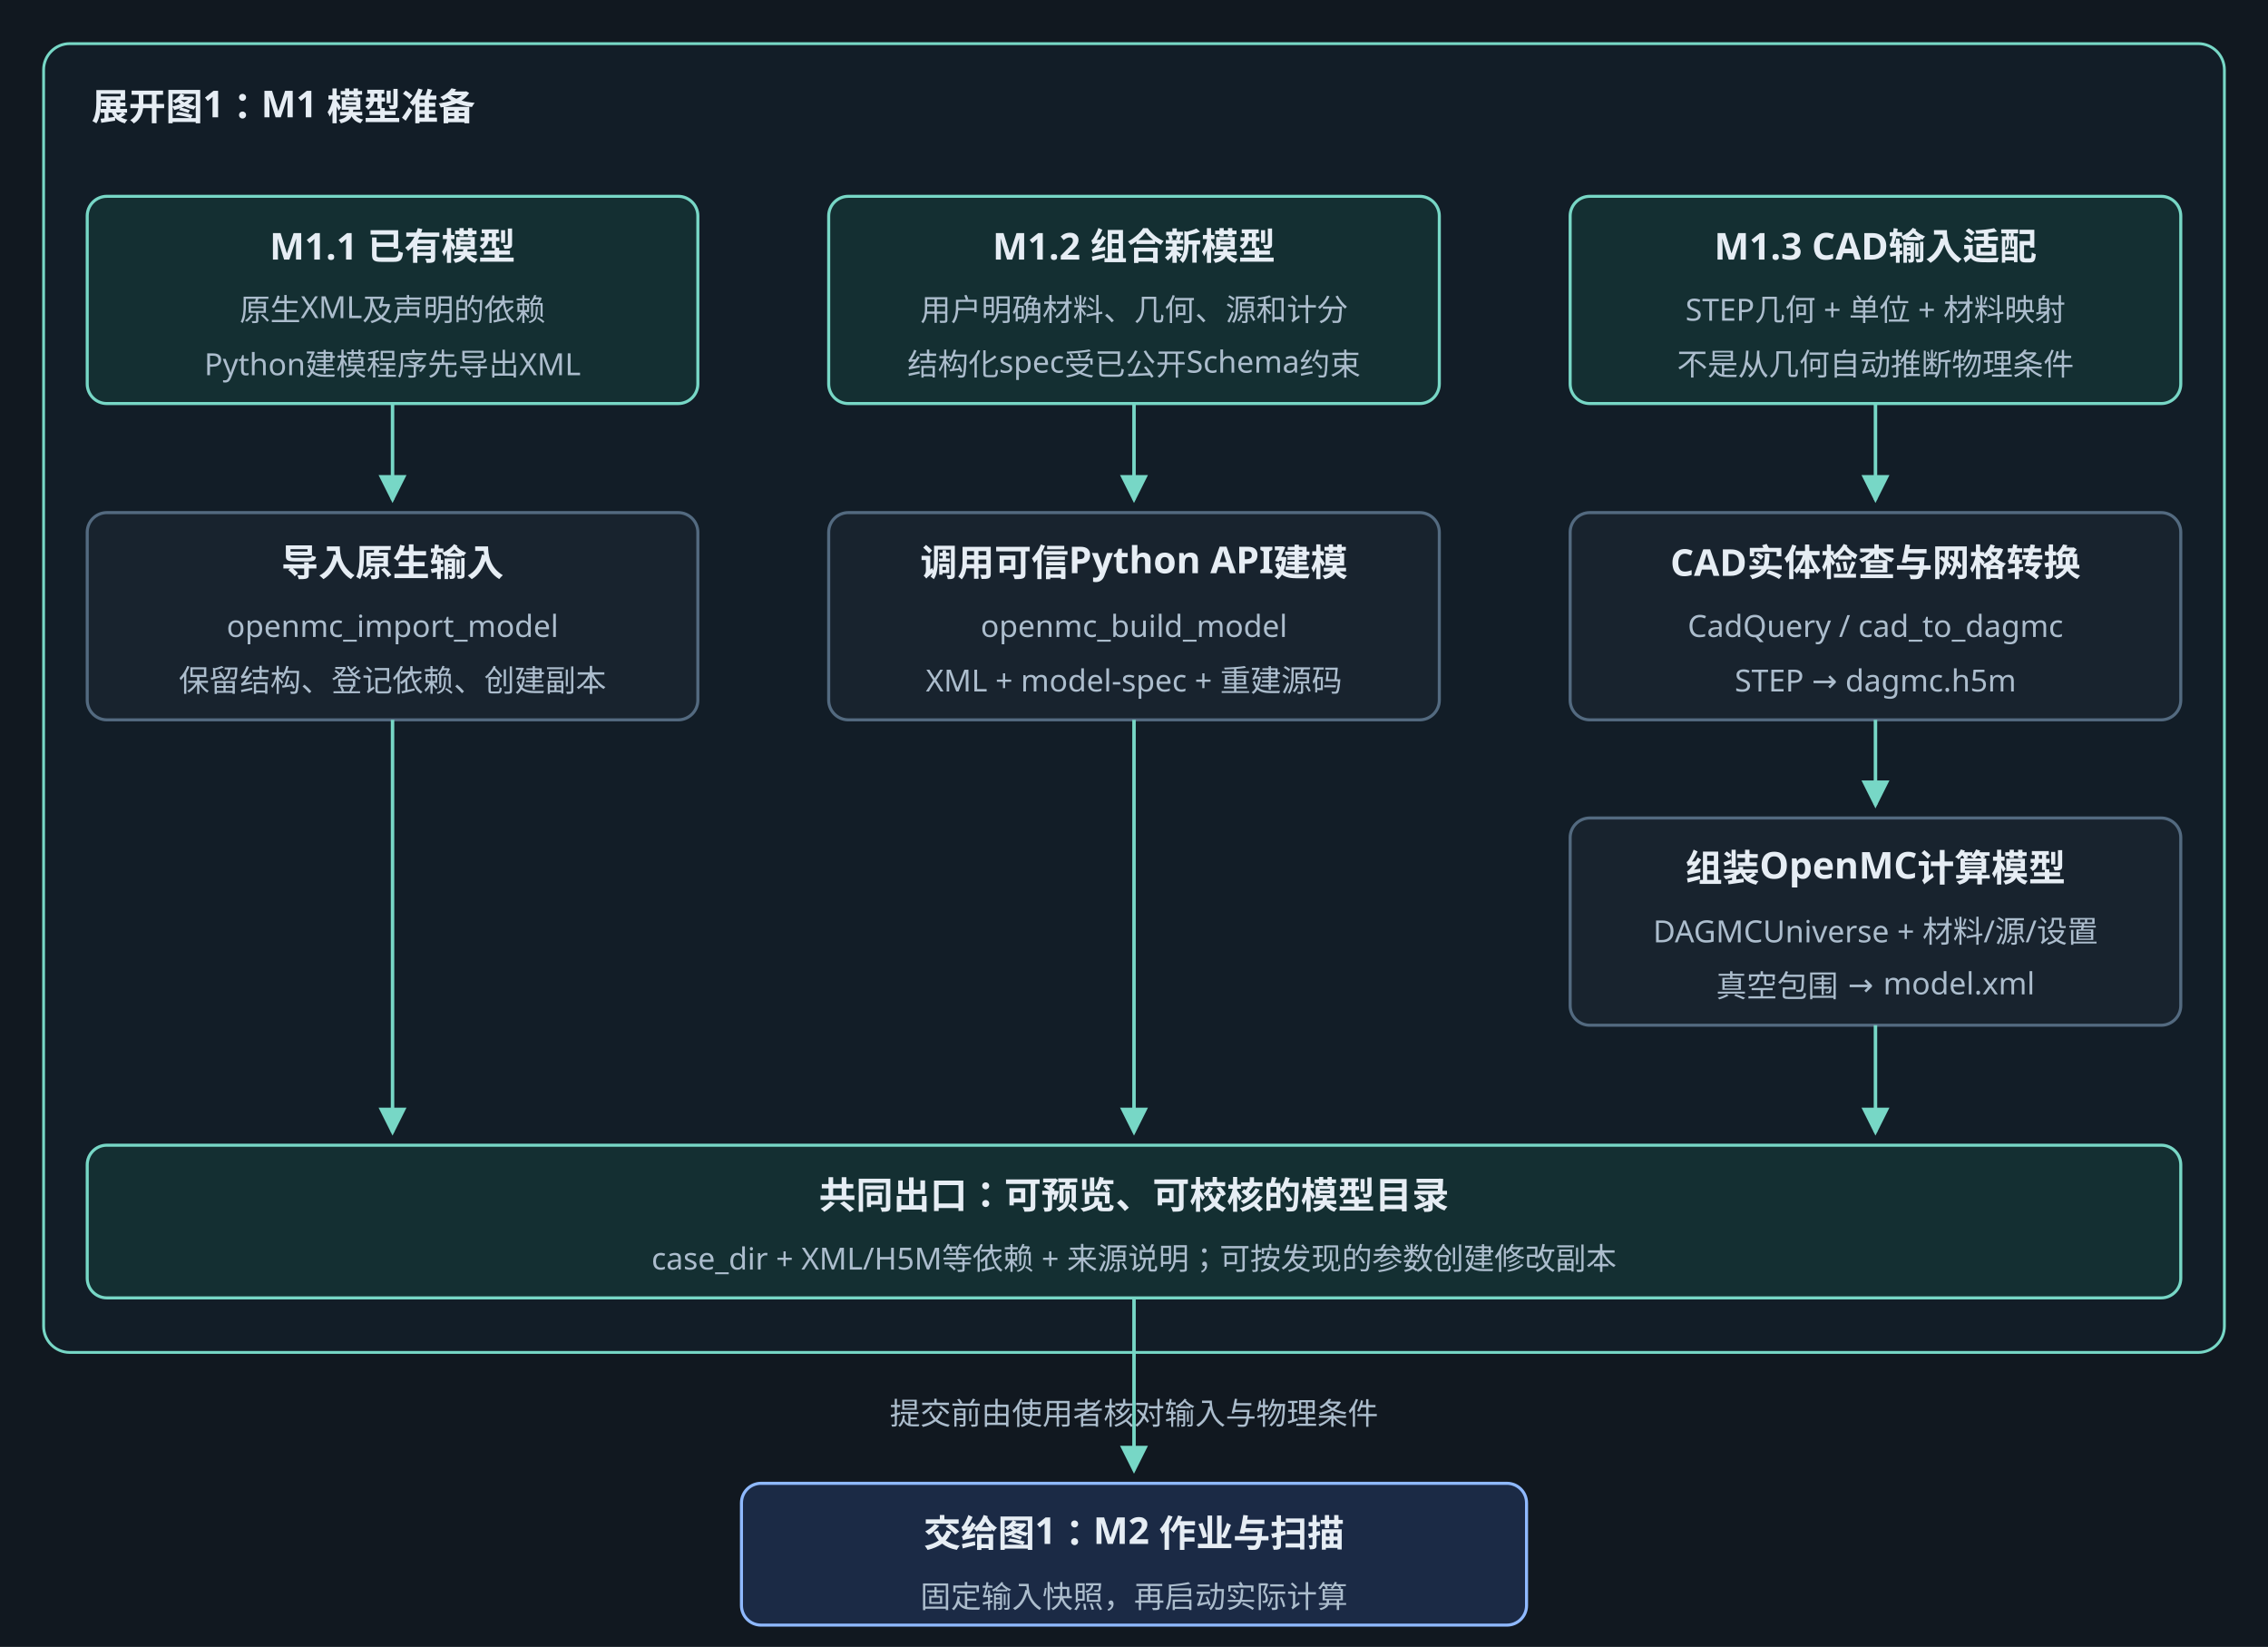
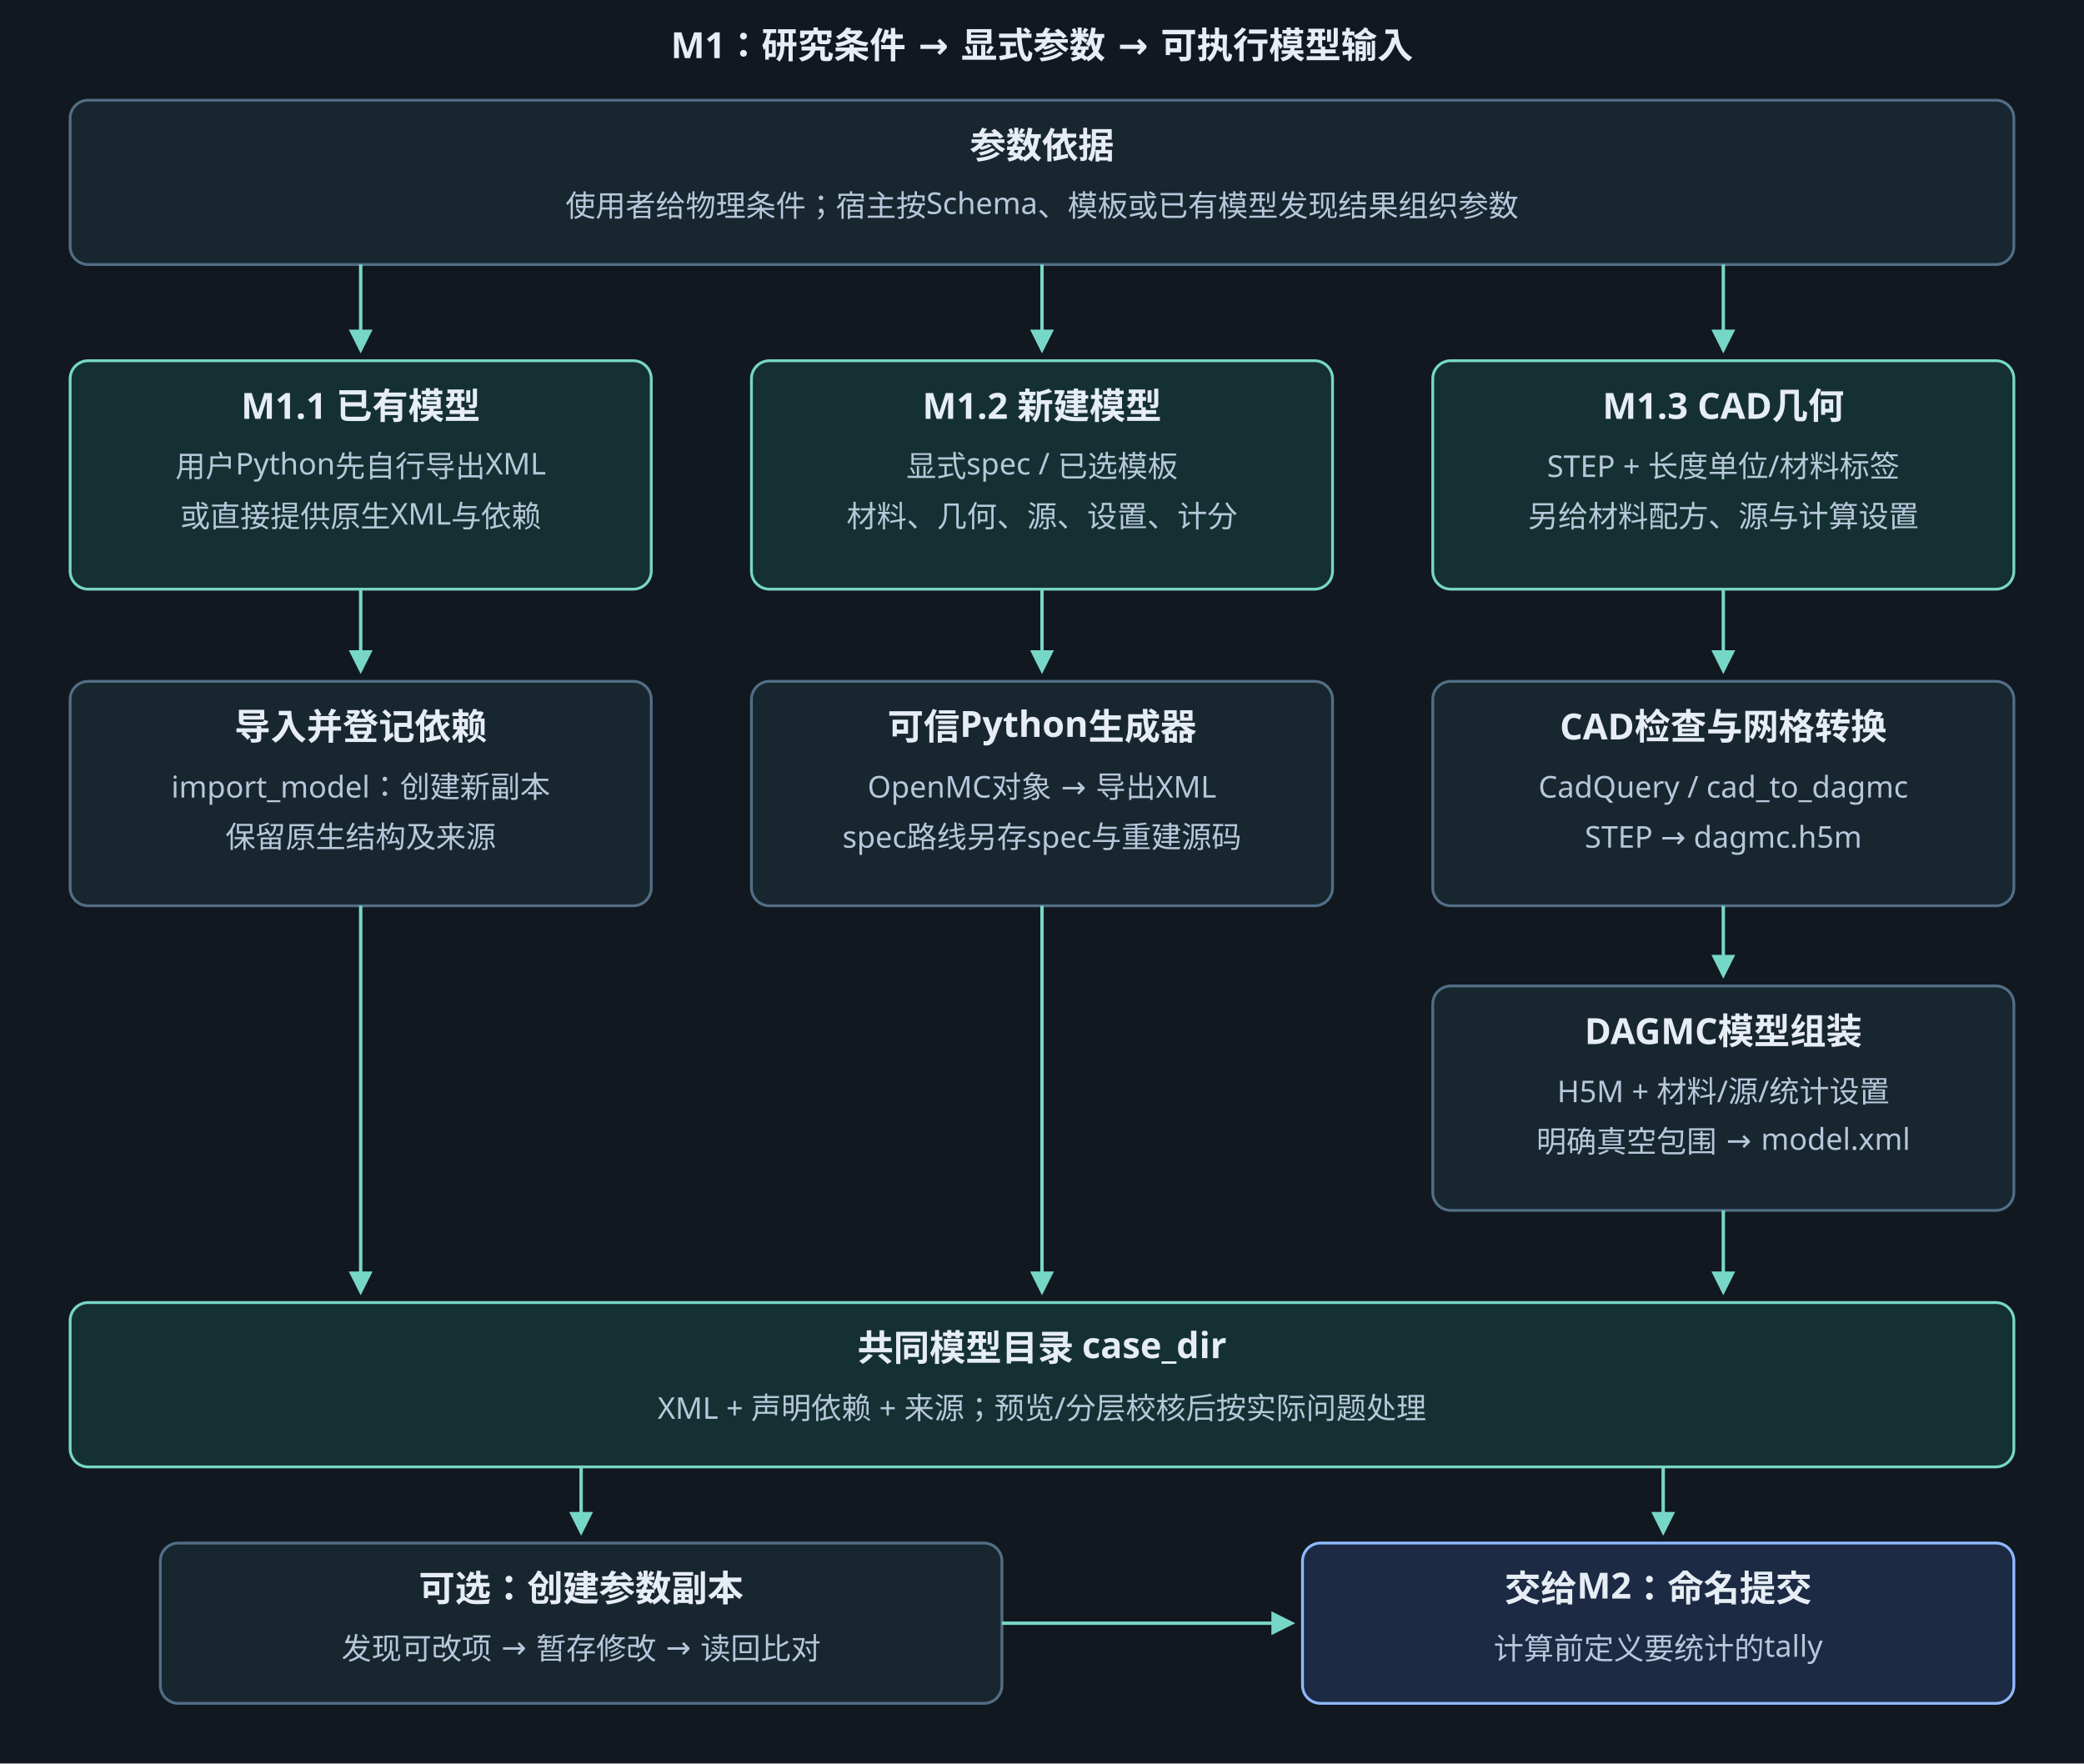
- <svg xmlns="http://www.w3.org/2000/svg" width="1040" height="755" viewBox="0 0 1040 755" role="img" aria-labelledby="title desc">
-   <rect width="1040" height="755" fill="#111820" />
-   <style>text{font-family:system-ui,"Microsoft YaHei",sans-serif;fill:#e6edf4;font-size:16px}.small{fill:#acbdcd;font-size:14px}.head{font-weight:650;font-size:17px}.box{fill:#18232e;stroke:#536a80;stroke-width:1.4}.m1{fill:#142f32;stroke:#77d7c6}.m2{fill:#1b2a45;stroke:#8fb9ff}.m3{fill:#342b20;stroke:#efc67d}.aux{fill:#292139;stroke:#c2a7e8}.group{fill:#121d27;stroke:#77d7c6;stroke-width:1.3}.edge{fill:none;stroke:#77d7c6;stroke-width:1.6;marker-end:url(#arrow)}.return{stroke:#91a4b7;stroke-dasharray:5 4;marker-end:url(#return)}.lane{stroke:#536a80;stroke-dasharray:5 6;stroke-width:1}</style>
+ <svg xmlns="http://www.w3.org/2000/svg" width="1040" height="880" viewBox="0 0 1040 880" role="img" aria-labelledby="title desc">
  <defs>
-     <marker id="arrow" markerWidth="8" markerHeight="8" refX="7" refY="4" orient="auto">
-       <path d="M0,0 L8,4 L0,8" fill="#77d7c6" />
+     <marker id="arrow" viewBox="0 0 10 10" refX="8" refY="5" markerWidth="7" markerHeight="7" orient="auto-start-reverse">
+       <path d="M0 0 L10 5 L0 10 Z" fill="#77d7c6" />
    </marker>
-     <marker id="return" markerWidth="8" markerHeight="8" refX="7" refY="4" orient="auto">
-       <path d="M0,0 L8,4 L0,8" fill="#91a4b7" />
+     <marker id="future" viewBox="0 0 10 10" refX="8" refY="5" markerWidth="7" markerHeight="7" orient="auto-start-reverse">
+       <path d="M0 0 L10 5 L0 10 Z" fill="#efc67d" />
    </marker>
  </defs>
-   <rect class="group" x="20" y="20" width="1000" height="600" rx="12" />
-   <text class="head" x="42" y="55">展开图1：M1 模型准备</text>
-   <rect class="box m1" x="40" y="90" width="280" height="95" rx="9" />
-   <text class="head" x="180.0" y="119" text-anchor="middle">M1.1 已有模型</text>
-   <text class="small" x="180.0" y="147" text-anchor="middle">原生XML及声明的依赖</text>
-   <text class="small" x="180.0" y="172" text-anchor="middle">Python建模程序先导出XML</text>
-   <rect class="box m1" x="380" y="90" width="280" height="95" rx="9" />
-   <text class="head" x="520.0" y="119" text-anchor="middle">M1.2 组合新模型</text>
-   <text class="small" x="520.0" y="147" text-anchor="middle">用户明确材料、几何、源和计分</text>
-   <text class="small" x="520.0" y="172" text-anchor="middle">结构化spec受已公开Schema约束</text>
-   <rect class="box m1" x="720" y="90" width="280" height="95" rx="9" />
-   <text class="head" x="860.0" y="119" text-anchor="middle">M1.3 CAD输入适配</text>
-   <text class="small" x="860.0" y="147" text-anchor="middle">STEP几何 + 单位 + 材料映射</text>
-   <text class="small" x="860.0" y="172" text-anchor="middle">不是从几何自动推断物理条件</text>
-   <rect class="box " x="40" y="235" width="280" height="95" rx="9" />
-   <text class="head" x="180.0" y="264" text-anchor="middle">导入原生输入</text>
-   <text class="small" x="180.0" y="292" text-anchor="middle">openmc_import_model</text>
-   <text class="small" x="180.0" y="317" text-anchor="middle">保留结构、登记依赖、创建副本</text>
-   <rect class="box " x="380" y="235" width="280" height="95" rx="9" />
-   <text class="head" x="520.0" y="264" text-anchor="middle">调用可信Python API建模</text>
-   <text class="small" x="520.0" y="292" text-anchor="middle">openmc_build_model</text>
-   <text class="small" x="520.0" y="317" text-anchor="middle">XML + model-spec + 重建源码</text>
-   <rect class="box " x="720" y="235" width="280" height="95" rx="9" />
-   <text class="head" x="860.0" y="264" text-anchor="middle">CAD实体检查与网格转换</text>
-   <text class="small" x="860.0" y="292" text-anchor="middle">CadQuery / cad_to_dagmc</text>
-   <text class="small" x="860.0" y="317" text-anchor="middle">STEP → dagmc.h5m</text>
-   <path class="edge" d="M180,185 V229" />
-   <path class="edge" d="M520,185 V229" />
-   <path class="edge" d="M860,185 V229" />
-   <rect class="box " x="720" y="375" width="280" height="95" rx="9" />
-   <text class="head" x="860.0" y="404" text-anchor="middle">组装OpenMC计算模型</text>
-   <text class="small" x="860.0" y="432" text-anchor="middle">DAGMCUniverse + 材料/源/设置</text>
-   <text class="small" x="860.0" y="457" text-anchor="middle">真空包围 → model.xml</text>
-   <path class="edge" d="M860,330 V369" />
-   <rect class="box m1" x="40" y="525" width="960" height="70" rx="9" />
-   <text class="head" x="520.0" y="554" text-anchor="middle">共同出口：可预览、可校核的模型目录</text>
-   <text class="small" x="520.0" y="582" text-anchor="middle">case_dir + XML/H5M等依赖 + 来源说明；可按发现的参数创建修改副本</text>
-   <path class="edge" d="M180,330 V519" />
-   <path class="edge" d="M520,330 V519" />
-   <path class="edge" d="M860,470 V519" />
-   <rect class="box m2" x="340" y="680" width="360" height="65" rx="9" />
-   <text class="head" x="520.0" y="709" text-anchor="middle">交给图1：M2 作业与扫描</text>
-   <text class="small" x="520.0" y="737" text-anchor="middle">固定输入快照，再启动实际计算</text>
-   <path class="edge" d="M520,595 V674" />
-   <text class="small" x="520" y="653" text-anchor="middle">提交前由使用者核对输入与物理条件</text>
+   <style>text{font-family:system-ui,"Microsoft YaHei",sans-serif;fill:#e6edf4}.head{font-size:18px;font-weight:650}.body{font-size:15px;fill:#b6c8da}.small{font-size:14px;fill:#b6c8da}.box{fill:#182630;stroke:#526e85;stroke-width:1.4}.m1{fill:#153032;stroke:#77d7c6}.m2{fill:#1c2a44;stroke:#8fb9ff}.m3{fill:#342c20;stroke:#efc67d}.plan{fill:#28251f;stroke:#efc67d;stroke-dasharray:7 5}.edge{fill:none;stroke:#77d7c6;stroke-width:1.7;marker-end:url(#arrow)}.planned{fill:none;stroke:#efc67d;stroke-width:1.7;stroke-dasharray:7 5;marker-end:url(#future)}.group{fill:#121f28;stroke:#344b5d;stroke-width:1.3}</style>
+   <rect width="1040" height="880" fill="#111820" />
+   <text class="head" x="520" y="29" text-anchor="middle">M1：研究条件 → 显式参数 → 可执行模型输入</text>
+   <rect class="box " x="35" y="50" width="970" height="82" rx="9" />
+   <text class="head" x="520.0" y="79" text-anchor="middle">参数依据</text>
+   <text class="body" x="520.0" y="108" text-anchor="middle">使用者给物理条件；宿主按Schema、模板或已有模型发现结果组织参数</text>
+   <rect class="box m1" x="35" y="180" width="290" height="114" rx="9" />
+   <text class="head" x="180.0" y="209" text-anchor="middle">M1.1 已有模型</text>
+   <text class="body" x="180.0" y="238" text-anchor="middle">用户Python先自行导出XML</text>
+   <text class="body" x="180.0" y="263" text-anchor="middle">或直接提供原生XML与依赖</text>
+   <rect class="box m1" x="375" y="180" width="290" height="114" rx="9" />
+   <text class="head" x="520.0" y="209" text-anchor="middle">M1.2 新建模型</text>
+   <text class="body" x="520.0" y="238" text-anchor="middle">显式spec / 已选模板</text>
+   <text class="body" x="520.0" y="263" text-anchor="middle">材料、几何、源、设置、计分</text>
+   <rect class="box m1" x="715" y="180" width="290" height="114" rx="9" />
+   <text class="head" x="860.0" y="209" text-anchor="middle">M1.3 CAD几何</text>
+   <text class="body" x="860.0" y="238" text-anchor="middle">STEP + 长度单位/材料标签</text>
+   <text class="body" x="860.0" y="263" text-anchor="middle">另给材料配方、源与计算设置</text>
+   <path class="edge" d="M180,132 V174" />
+   <path class="edge" d="M520,132 V174" />
+   <path class="edge" d="M860,132 V174" />
+   <rect class="box " x="35" y="340" width="290" height="112" rx="9" />
+   <text class="head" x="180.0" y="369" text-anchor="middle">导入并登记依赖</text>
+   <text class="body" x="180.0" y="398" text-anchor="middle">import_model：创建新副本</text>
+   <text class="body" x="180.0" y="423" text-anchor="middle">保留原生结构及来源</text>
+   <rect class="box " x="375" y="340" width="290" height="112" rx="9" />
+   <text class="head" x="520.0" y="369" text-anchor="middle">可信Python生成器</text>
+   <text class="body" x="520.0" y="398" text-anchor="middle">OpenMC对象 → 导出XML</text>
+   <text class="body" x="520.0" y="423" text-anchor="middle">spec路线另存spec与重建源码</text>
+   <rect class="box " x="715" y="340" width="290" height="112" rx="9" />
+   <text class="head" x="860.0" y="369" text-anchor="middle">CAD检查与网格转换</text>
+   <text class="body" x="860.0" y="398" text-anchor="middle">CadQuery / cad_to_dagmc</text>
+   <text class="body" x="860.0" y="423" text-anchor="middle">STEP → dagmc.h5m</text>
+   <path class="edge" d="M180,294 V334" />
+   <path class="edge" d="M520,294 V334" />
+   <path class="edge" d="M860,294 V334" />
+   <rect class="box " x="715" y="492" width="290" height="112" rx="9" />
+   <text class="head" x="860.0" y="521" text-anchor="middle">DAGMC模型组装</text>
+   <text class="body" x="860.0" y="550" text-anchor="middle">H5M + 材料/源/统计设置</text>
+   <text class="body" x="860.0" y="575" text-anchor="middle">明确真空包围 → model.xml</text>
+   <path class="edge" d="M860,452 V486" />
+   <rect class="box m1" x="35" y="650" width="970" height="82" rx="9" />
+   <text class="head" x="520.0" y="679" text-anchor="middle">共同模型目录 case_dir</text>
+   <text class="body" x="520.0" y="708" text-anchor="middle">XML + 声明依赖 + 来源；预览/分层校核后按实际问题处理</text>
+   <path class="edge" d="M180,452 V644" />
+   <path class="edge" d="M520,452 V644" />
+   <path class="edge" d="M860,604 V644" />
+   <rect class="box " x="80" y="770" width="420" height="80" rx="9" />
+   <text class="head" x="290.0" y="799" text-anchor="middle">可选：创建参数副本</text>
+   <text class="body" x="290.0" y="828" text-anchor="middle">发现可改项 → 暂存修改 → 读回比对</text>
+   <rect class="box m2" x="650" y="770" width="355" height="80" rx="9" />
+   <text class="head" x="827.5" y="799" text-anchor="middle">交给M2：命名提交</text>
+   <text class="body" x="827.5" y="828" text-anchor="middle">计算前定义要统计的tally</text>
+   <path class="edge" d="M290,732 V764" />
+   <path class="edge" d="M500,810 H644" />
+   <path class="edge" d="M830,732 V764" />
</svg>
